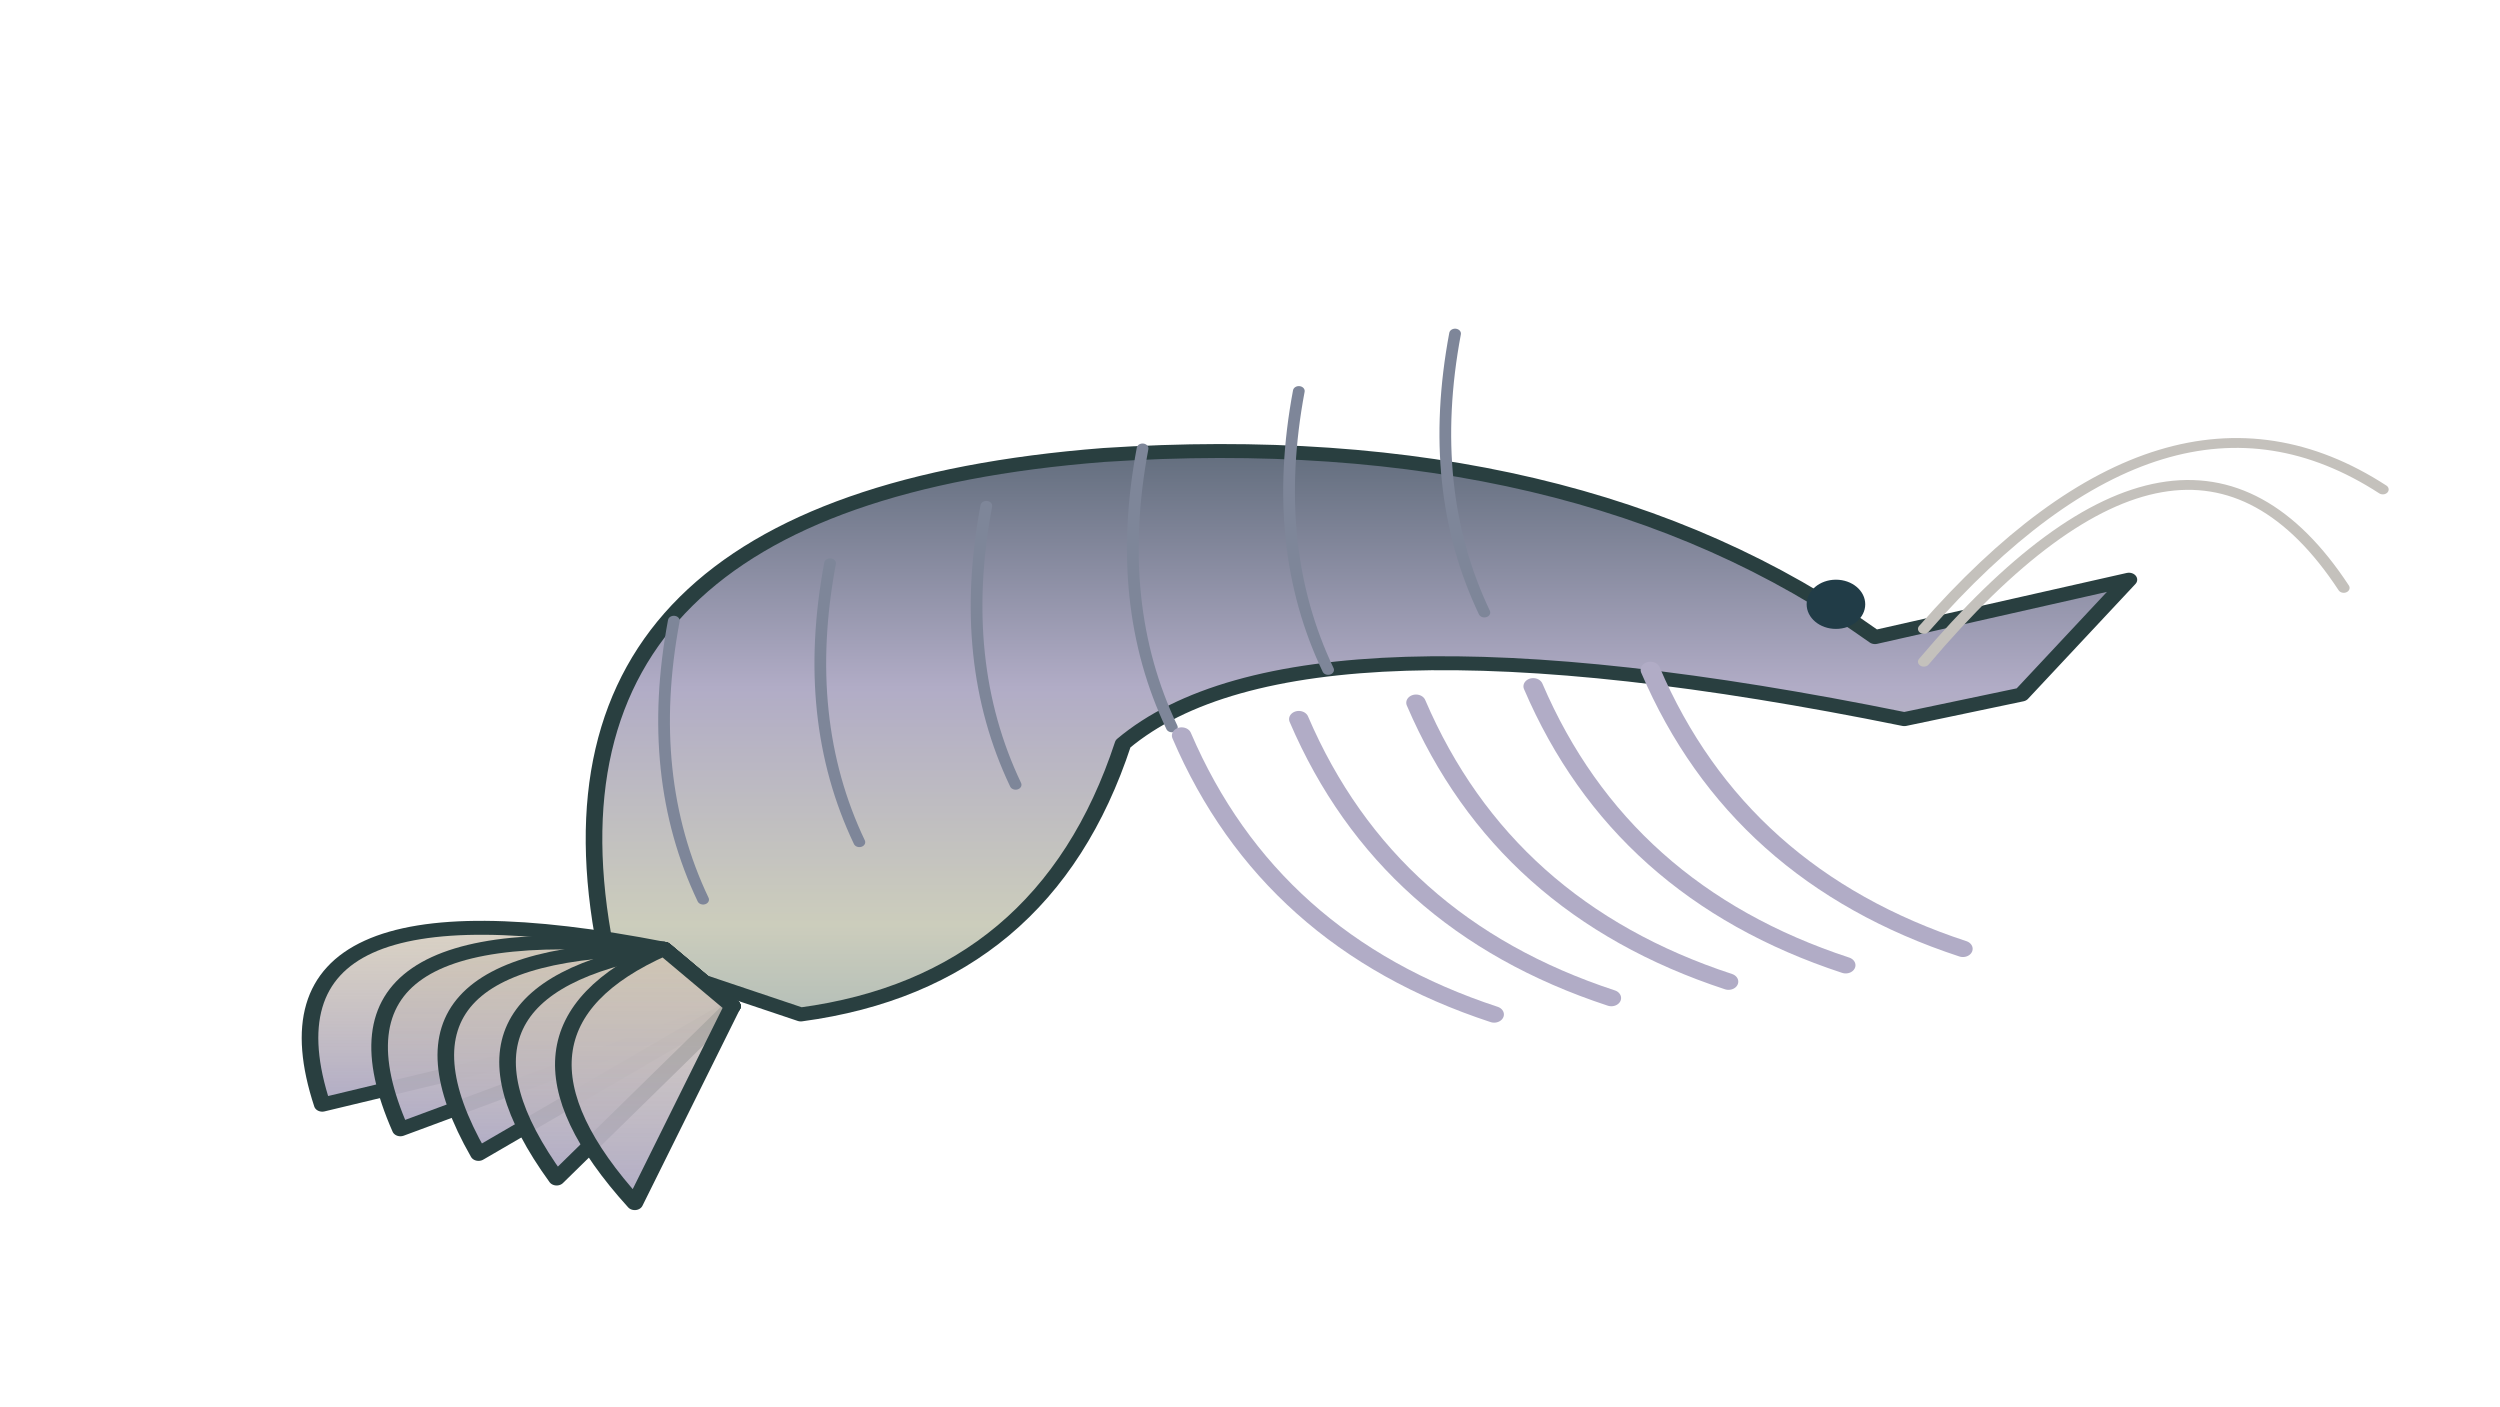
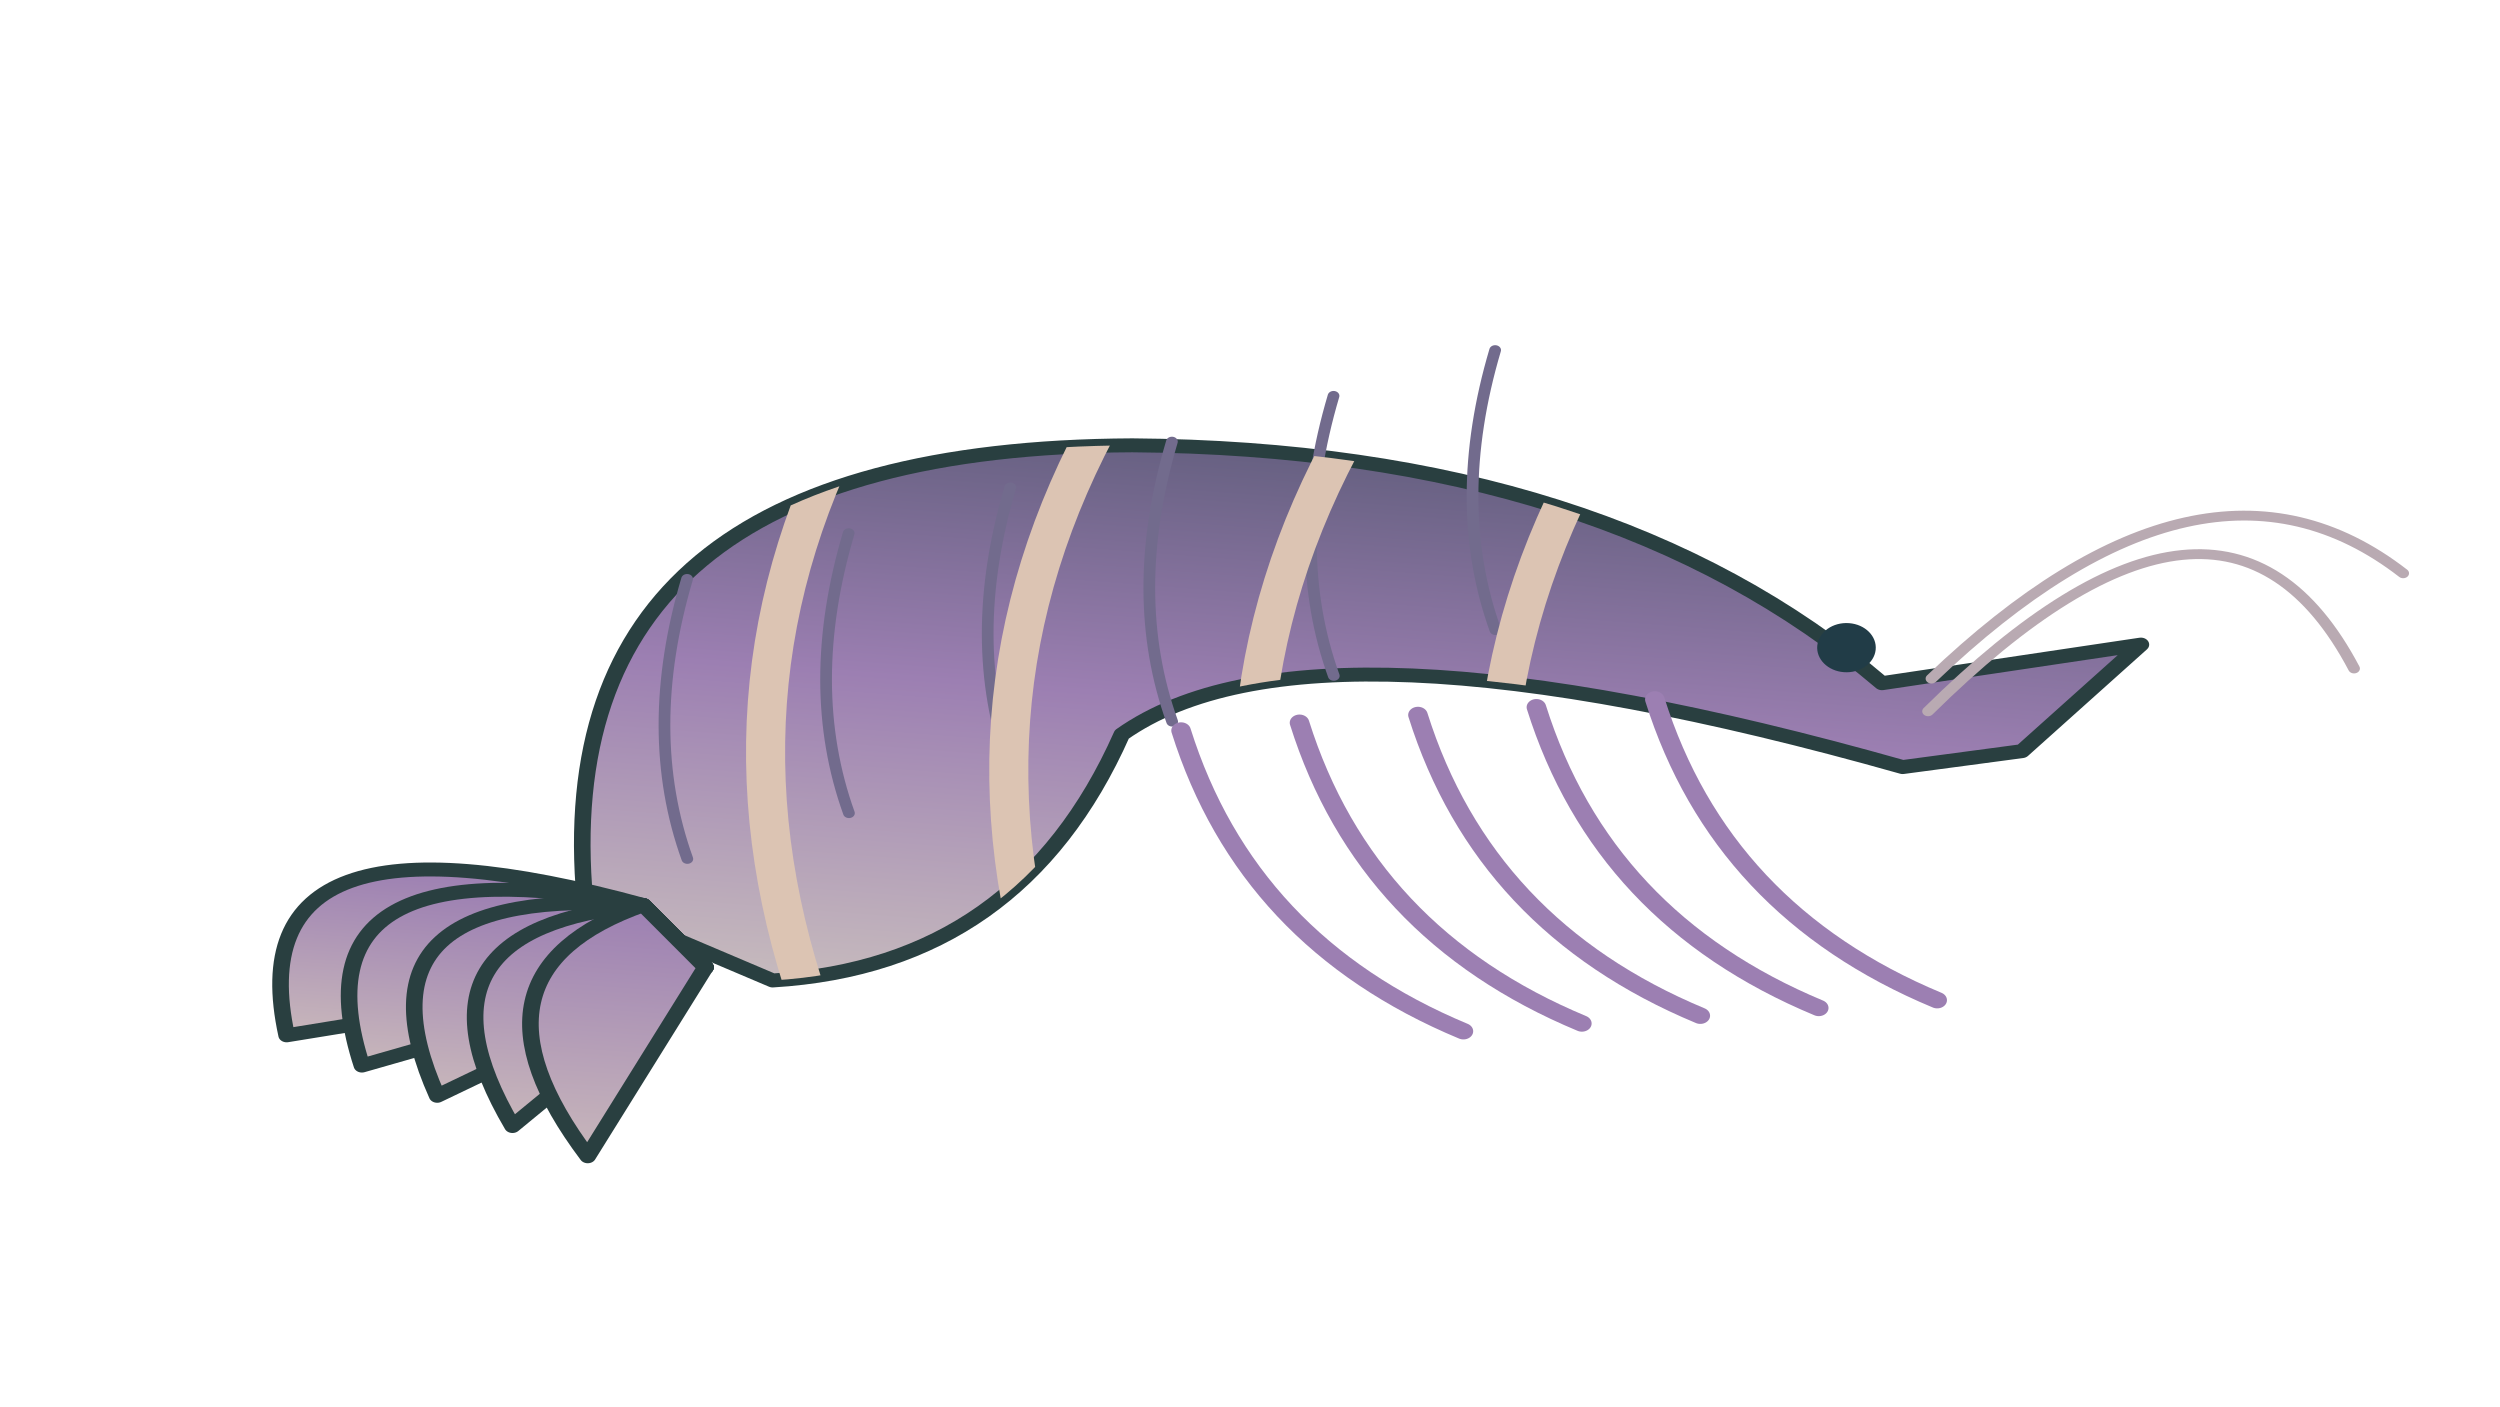
<svg xmlns="http://www.w3.org/2000/svg" width="256" height="144" viewBox="0 0 256 144">
  <defs>
-     <linearGradient id="body" x1="0" y1="0" x2="0" y2="1">
-       <stop stop-color="#626d7d" />
-       <stop offset=".42" stop-color="#b1acc6" />
-       <stop offset=".84" stop-color="#cccdbc" />
-       <stop offset="1" stop-color="#b5bfb8" />
+     <linearGradient id="body" x2="0" y2="1">
+       <stop stop-color="#666081" />
+       <stop offset=".45" stop-color="#9c7fb2" />
+       <stop offset="1" stop-color="#c6babd" />
    </linearGradient>
-     <linearGradient id="fin" x1="0" y1="1" x2="0" y2="0">
-       <stop stop-color="#b1acc6" />
-       <stop offset="1" stop-color="#d0c6b4" stop-opacity=".78" />
+     <linearGradient id="fin" x2="0" y2="1">
+       <stop stop-color="#9c7fb2" />
+       <stop offset="1" stop-color="#c8b7bb" />
    </linearGradient>
    <clipPath id="bodyclip">
      <path d="M 62 99 Q 53 44.40 113 38.80 Q 161.40 35 192 61 L 218 54 L 207 68 L 195 71 Q 133 56 115 74 Q 107 103 82 107Z" />
    </clipPath>
  </defs>
-   <g transform="translate(0 14) scale(1 .84)">
+   <g transform="translate(0 14) scale(1 .84) rotate(5 128 72)">
    <path d="M 62 99 Q 53 44.40 113 38.80 Q 161.40 35 192 61 L 218 54 L 207 68 L 195 71 Q 133 56 115 74 Q 107 103 82 107Z" fill="url(#body)" stroke="#293f40" stroke-width="1.7" stroke-linejoin="round" stroke-linecap="round" />
-     <path d="M 72 93 q -6 -15 -3 -34" fill="none" stroke="#7e8699" stroke-width="1.2" stroke-linejoin="round" stroke-linecap="round" />
-     <path d="M 88 86 q -6 -15 -3 -34" fill="none" stroke="#7e8699" stroke-width="1.2" stroke-linejoin="round" stroke-linecap="round" />
-     <path d="M 104 79 q -6 -15 -3 -34" fill="none" stroke="#7e8699" stroke-width="1.2" stroke-linejoin="round" stroke-linecap="round" />
-     <path d="M 120 72 q -6 -15 -3 -34" fill="none" stroke="#7e8699" stroke-width="1.2" stroke-linejoin="round" stroke-linecap="round" />
-     <path d="M 136 65 q -6 -15 -3 -34" fill="none" stroke="#7e8699" stroke-width="1.2" stroke-linejoin="round" stroke-linecap="round" />
-     <path d="M 152 58 q -6 -15 -3 -34" fill="none" stroke="#7e8699" stroke-width="1.2" stroke-linejoin="round" stroke-linecap="round" />
-     <path d="M 121 73 q 9 25 32 34" fill="none" stroke="#b1acc6" stroke-width="2" stroke-linejoin="round" stroke-linecap="round" />
-     <path d="M 133 71 q 9 25 32 34" fill="none" stroke="#b1acc6" stroke-width="2" stroke-linejoin="round" stroke-linecap="round" />
-     <path d="M 145 69 q 9 25 32 34" fill="none" stroke="#b1acc6" stroke-width="2" stroke-linejoin="round" stroke-linecap="round" />
-     <path d="M 157 67 q 9 25 32 34" fill="none" stroke="#b1acc6" stroke-width="2" stroke-linejoin="round" stroke-linecap="round" />
-     <path d="M 169 65 q 9 25 32 34" fill="none" stroke="#b1acc6" stroke-width="2" stroke-linejoin="round" stroke-linecap="round" />
+     <path d="M 72 93 q -6 -15 -3 -34" fill="none" stroke="#726b8d" stroke-width="1.2" stroke-linejoin="round" stroke-linecap="round" />
+     <path d="M 88 86 q -6 -15 -3 -34" fill="none" stroke="#726b8d" stroke-width="1.2" stroke-linejoin="round" stroke-linecap="round" />
+     <path d="M 104 79 q -6 -15 -3 -34" fill="none" stroke="#726b8d" stroke-width="1.2" stroke-linejoin="round" stroke-linecap="round" />
+     <path d="M 120 72 q -6 -15 -3 -34" fill="none" stroke="#726b8d" stroke-width="1.2" stroke-linejoin="round" stroke-linecap="round" />
+     <path d="M 136 65 q -6 -15 -3 -34" fill="none" stroke="#726b8d" stroke-width="1.2" stroke-linejoin="round" stroke-linecap="round" />
+     <path d="M 152 58 q -6 -15 -3 -34" fill="none" stroke="#726b8d" stroke-width="1.2" stroke-linejoin="round" stroke-linecap="round" />
+     <path d="M 121 73 q 9 25 32 34" fill="none" stroke="#9c7fb2" stroke-width="2" stroke-linejoin="round" stroke-linecap="round" />
+     <path d="M 133 71 q 9 25 32 34" fill="none" stroke="#9c7fb2" stroke-width="2" stroke-linejoin="round" stroke-linecap="round" />
+     <path d="M 145 69 q 9 25 32 34" fill="none" stroke="#9c7fb2" stroke-width="2" stroke-linejoin="round" stroke-linecap="round" />
+     <path d="M 157 67 q 9 25 32 34" fill="none" stroke="#9c7fb2" stroke-width="2" stroke-linejoin="round" stroke-linecap="round" />
+     <path d="M 169 65 q 9 25 32 34" fill="none" stroke="#9c7fb2" stroke-width="2" stroke-linejoin="round" stroke-linecap="round" />
    <path d="M 68 99 Q 25 89 33 118 L 75 106Z" fill="url(#fin)" stroke="#293f40" stroke-width="1.7" stroke-linejoin="round" stroke-linecap="round" />
    <path d="M 68 99 Q 31 94 41 121 L 75 106Z" fill="url(#fin)" stroke="#293f40" stroke-width="1.7" stroke-linejoin="round" stroke-linecap="round" />
    <path d="M 68 99 Q 37 99 49 124 L 75 106Z" fill="url(#fin)" stroke="#293f40" stroke-width="1.7" stroke-linejoin="round" stroke-linecap="round" />
    <path d="M 68 99 Q 43 104 57 127 L 75 106Z" fill="url(#fin)" stroke="#293f40" stroke-width="1.7" stroke-linejoin="round" stroke-linecap="round" />
    <path d="M 68 99 Q 49 109 65 130 L 75 106Z" fill="url(#fin)" stroke="#293f40" stroke-width="1.7" stroke-linejoin="round" stroke-linecap="round" />
-     <path d="M 197 60 Q 222 26 244 43 M 197 64 Q 224 26 240 55" fill="none" stroke="#c4c1bc" stroke-width="1.2" stroke-linejoin="round" stroke-linecap="round" />
+     <path d="M 197 60 Q 222 26 244 43 M 197 64 Q 224 26 240 55" fill="none" stroke="#b9aab2" stroke-width="1.2" stroke-linejoin="round" stroke-linecap="round" />
    <circle cx="188.00" cy="57.00" r="3.00" fill="#213c47" />
+     <g clip-path="url(#bodyclip)" stroke="#dcc4b3" stroke-width="4">
+       <path d="M85 35 Q71 73 87 112" fill="none" />
+       <path d="M110 35 Q96 73 112 112" fill="none" />
+       <path d="M135 35 Q121 73 137 112" fill="none" />
+       <path d="M160 35 Q146 73 162 112" fill="none" />
+     </g>
  </g>
</svg>
